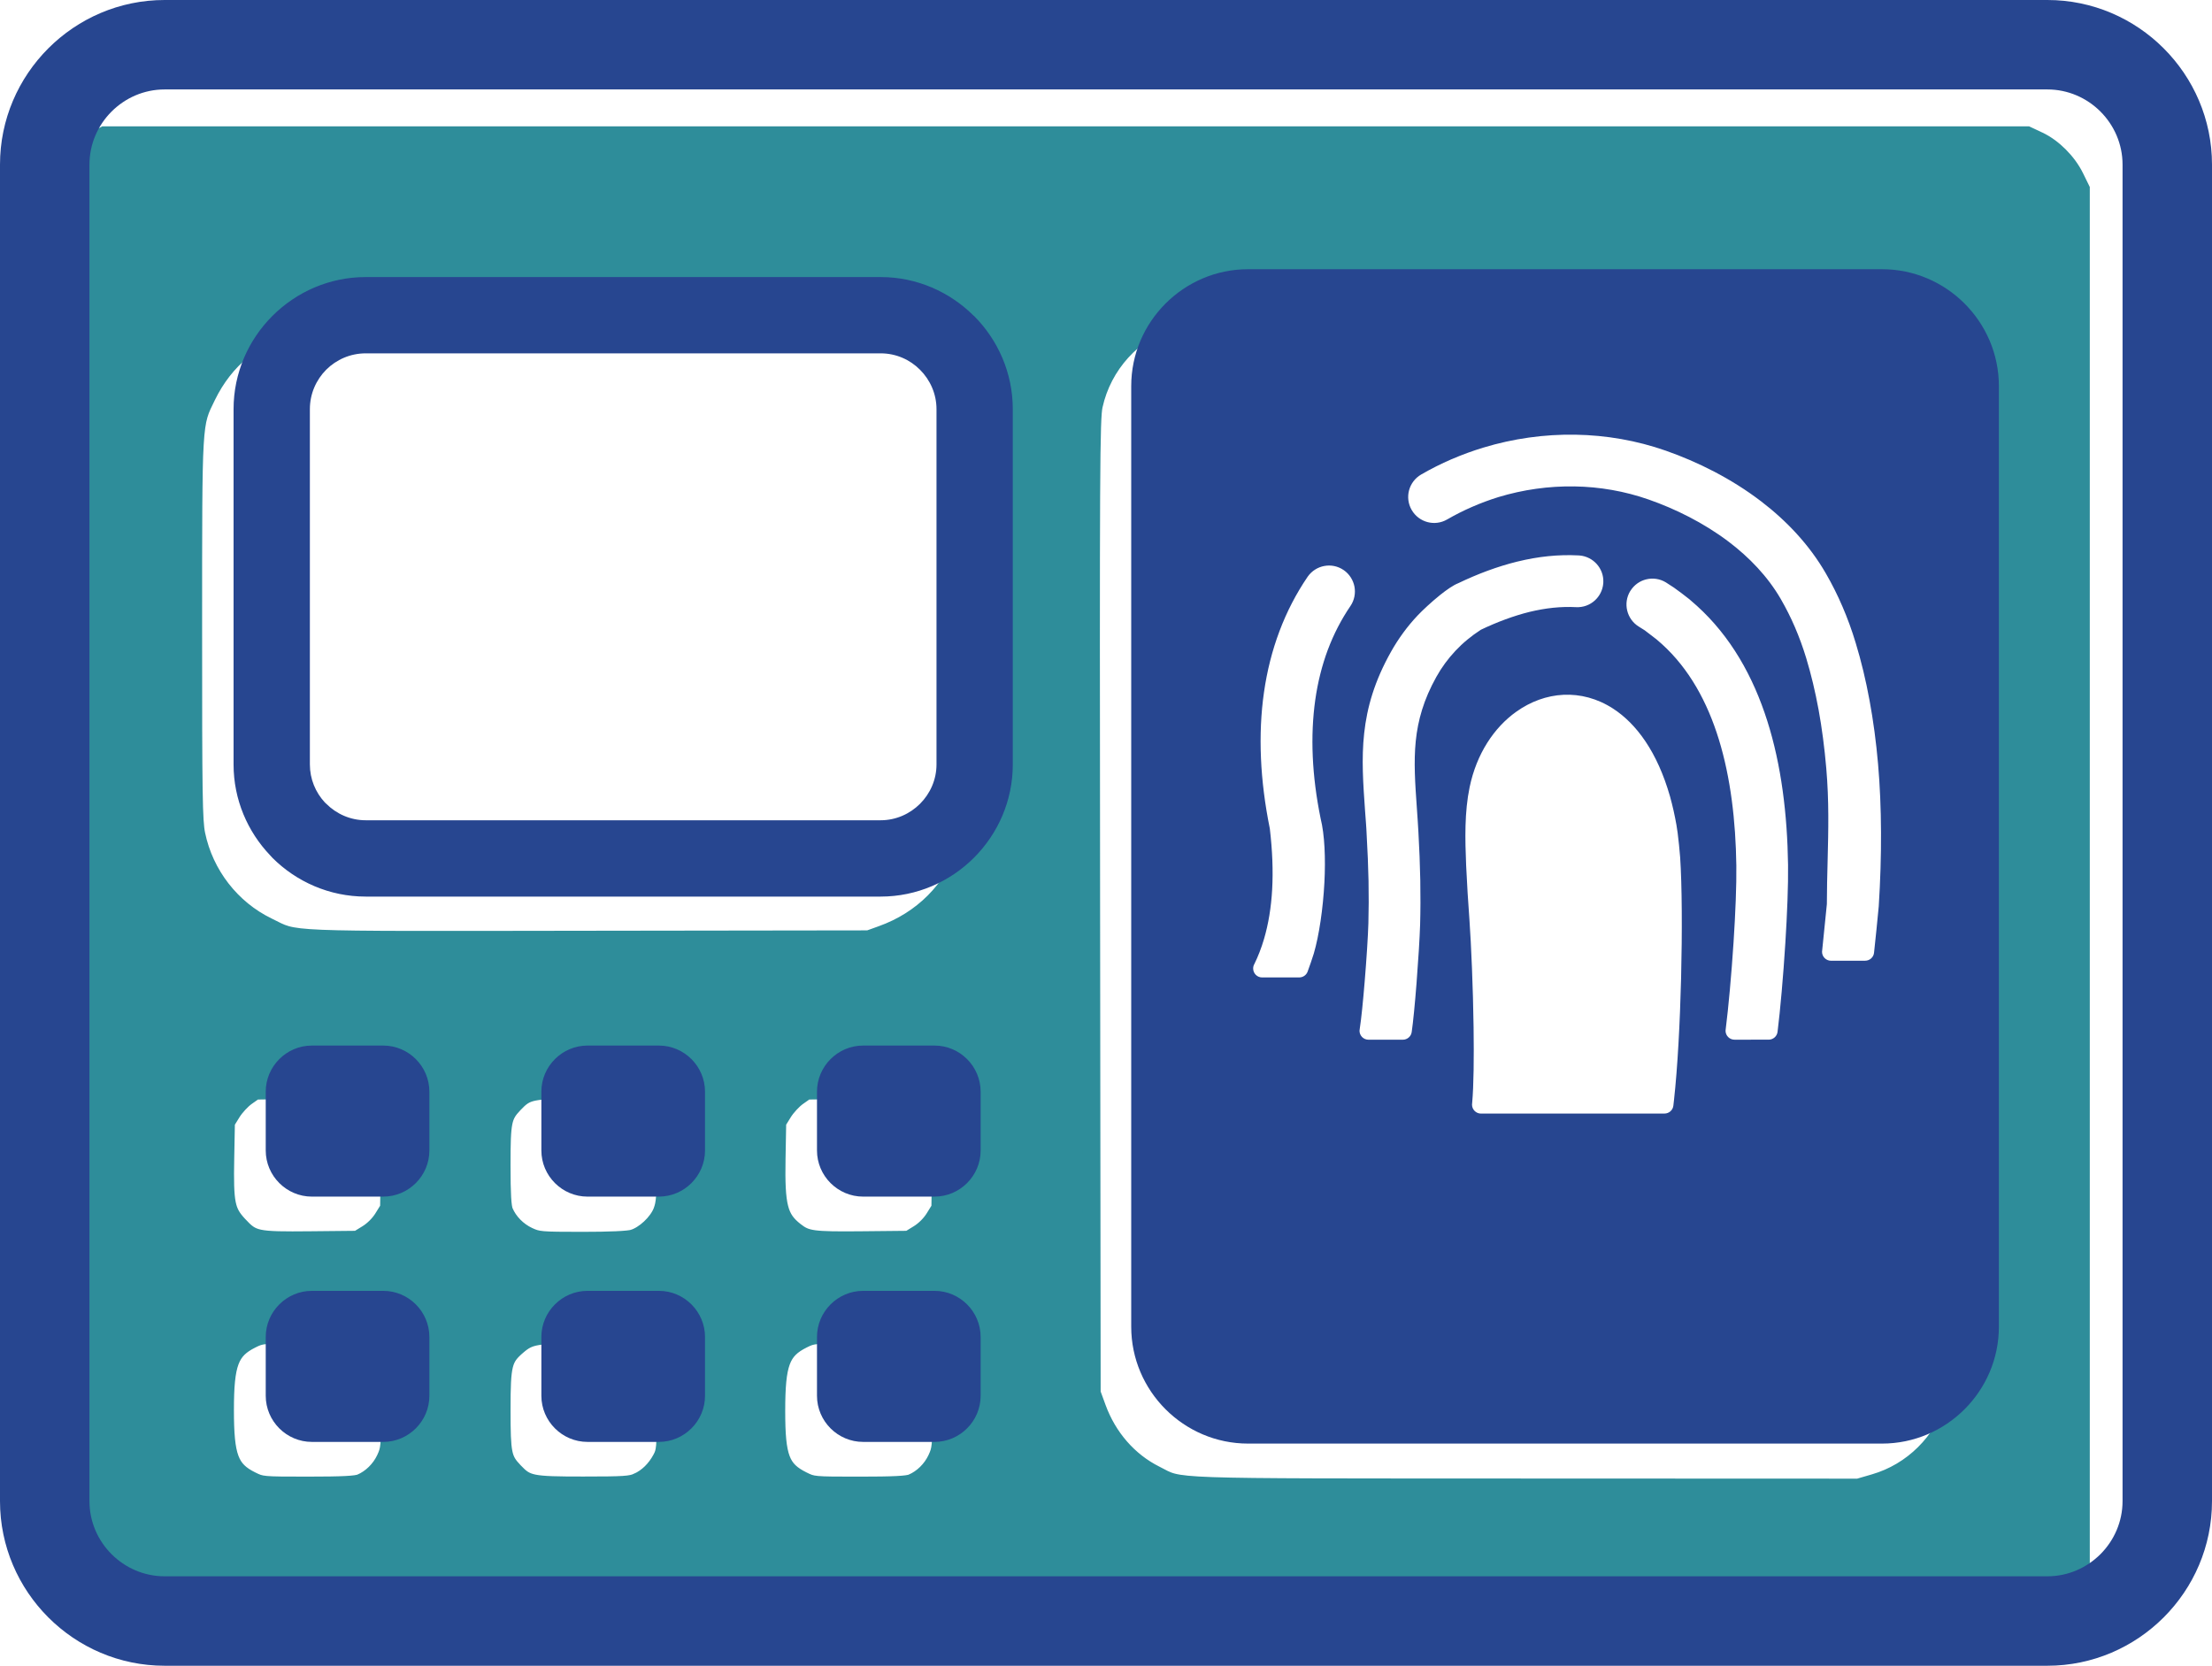
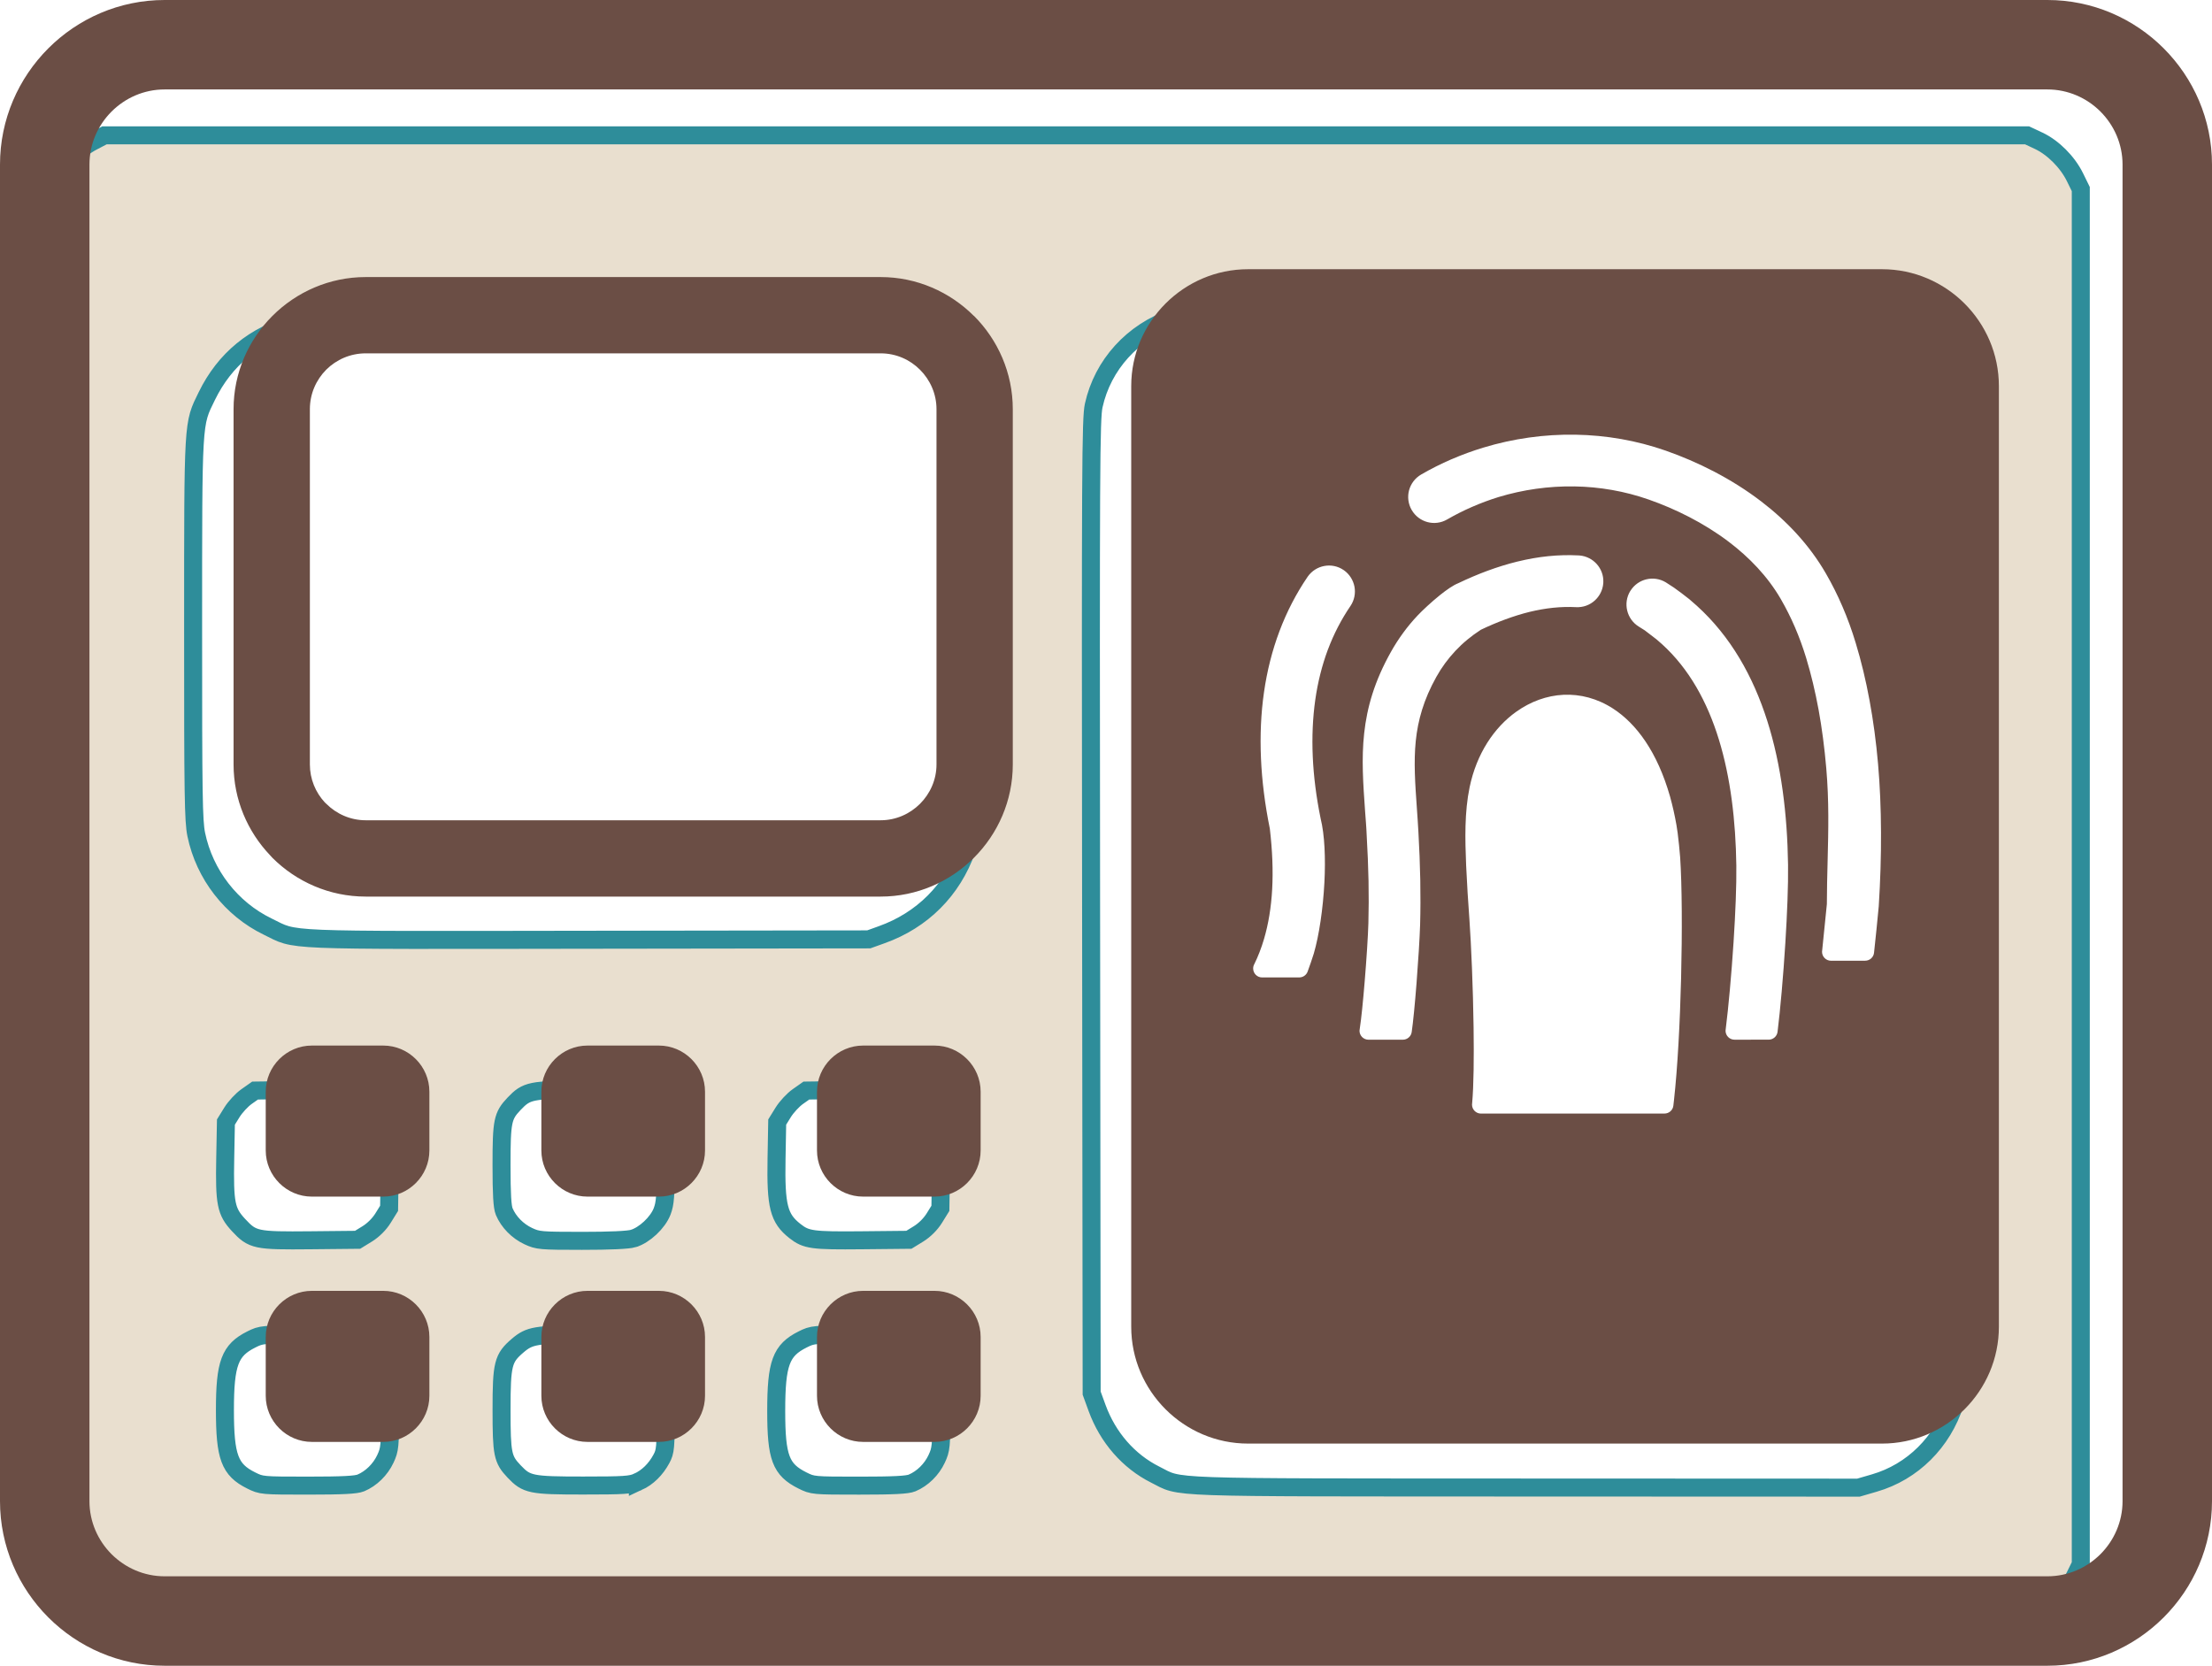
<svg xmlns="http://www.w3.org/2000/svg" version="1.1" id="Layer_1" x="0px" y="0px" viewBox="0 0 122.88 92.539" enable-background="new 0 0 122.88 92.539" xml:space="preserve">
-   <defs id="defs1949" />
-   <path style="fill:#2e8d9a;fill-opacity:1;stroke:#2e8d9a;stroke-width:1;paint-order:markers fill stroke" d="M 5.743,89.781 C 4.499,89.322 3.521,88.418 3.076,87.315 L 2.819,86.679 V 48.702 10.724 L 3.076,10.089 C 3.415,9.249 4.28,8.315 5.131,7.87 L 5.804,7.518 H 59.205 112.606 l 0.634,0.297 c 0.809,0.379 1.611,1.181 2.026,2.026 l 0.325,0.662 v 38.199 38.199 l -0.325,0.662 c -0.414,0.843 -1.155,1.584 -1.998,1.998 l -0.662,0.325 -53.235,0.02 C 15.682,89.922 6.066,89.9 5.743,89.781 Z M 104.126,82.387 c 2.117,-0.613 3.788,-2.272 4.476,-4.442 l 0.245,-0.774 V 49.973 22.775 l -0.309,-0.884 c -0.74,-2.121 -2.353,-3.654 -4.556,-4.33 -0.633,-0.194 -1.519,-0.203 -19.293,-0.203 H 66.06 l -0.884,0.302 c -2.252,0.768 -3.92,2.605 -4.418,4.867 -0.16,0.725 -0.174,3.412 -0.146,27.834 l 0.031,27.032 0.302,0.827 c 0.598,1.639 1.751,2.961 3.229,3.701 1.513,0.758 0.097,0.709 20.532,0.717 l 18.534,0.007 z m -84.083,-0.003 c 0.577,-0.242 1.088,-0.743 1.366,-1.339 0.244,-0.524 0.26,-0.685 0.261,-2.689 0.001,-2.296 -0.049,-2.564 -0.625,-3.319 -0.158,-0.207 -0.542,-0.496 -0.853,-0.641 -0.544,-0.253 -0.662,-0.263 -3.115,-0.265 -2.511,-0.001 -2.557,0.003 -3.114,0.281 -1.196,0.596 -1.468,1.323 -1.468,3.919 0,2.614 0.262,3.319 1.456,3.913 0.573,0.285 0.6,0.288 3.158,0.288 1.915,0 2.672,-0.038 2.936,-0.149 z m 15.392,-0.059 c 0.539,-0.247 0.994,-0.693 1.31,-1.283 0.221,-0.413 0.238,-0.602 0.238,-2.71 0,-2.528 -0.052,-2.742 -0.847,-3.505 -0.676,-0.648 -0.932,-0.697 -3.642,-0.697 -2.719,0 -3.078,0.06 -3.739,0.626 -0.813,0.696 -0.893,1.015 -0.893,3.558 0,2.474 0.057,2.756 0.697,3.43 0.697,0.735 0.935,0.783 3.836,0.783 2.286,0 2.651,-0.024 3.04,-0.203 z m 15.233,0.059 c 0.577,-0.242 1.088,-0.743 1.366,-1.339 0.244,-0.524 0.26,-0.685 0.261,-2.689 0.001,-2.296 -0.049,-2.564 -0.625,-3.319 -0.158,-0.207 -0.542,-0.496 -0.853,-0.641 -0.544,-0.253 -0.662,-0.263 -3.115,-0.265 -2.511,-0.001 -2.557,0.003 -3.114,0.281 -1.203,0.6 -1.468,1.317 -1.468,3.978 0,2.587 0.252,3.255 1.456,3.855 0.573,0.285 0.6,0.288 3.158,0.288 1.915,0 2.672,-0.038 2.936,-0.149 z M 20.405,68.544 c 0.334,-0.207 0.669,-0.541 0.875,-0.875 l 0.335,-0.541 0.034,-2.241 c 0.032,-2.104 0.019,-2.275 -0.209,-2.806 -0.277,-0.644 -0.946,-1.276 -1.533,-1.45 -0.241,-0.071 -1.42,-0.102 -3.064,-0.081 l -2.672,0.035 -0.476,0.335 c -0.262,0.184 -0.627,0.578 -0.811,0.875 l -0.334,0.54 -0.038,1.999 c -0.048,2.529 0.039,2.967 0.737,3.72 0.779,0.84 0.958,0.878 4.009,0.848 l 2.607,-0.026 z m 14.775,0.26 c 0.623,-0.187 1.36,-0.878 1.601,-1.503 0.171,-0.442 0.202,-0.856 0.202,-2.679 V 62.467 L 36.64,61.859 C 36.386,61.406 36.146,61.158 35.706,60.891 l -0.593,-0.359 -2.658,0.002 c -2.967,0.003 -3.198,0.049 -3.897,0.786 -0.639,0.673 -0.697,0.958 -0.697,3.413 0,1.611 0.041,2.316 0.149,2.574 0.242,0.577 0.743,1.088 1.339,1.366 0.531,0.247 0.671,0.26 2.977,0.261 1.538,6.63e-4 2.578,-0.046 2.853,-0.129 z M 51.03,68.544 c 0.334,-0.207 0.669,-0.541 0.875,-0.875 l 0.335,-0.541 0.034,-2.241 c 0.032,-2.104 0.019,-2.275 -0.209,-2.806 -0.277,-0.644 -0.946,-1.276 -1.533,-1.45 -0.241,-0.071 -1.42,-0.102 -3.064,-0.081 l -2.672,0.035 -0.476,0.335 c -0.262,0.184 -0.627,0.578 -0.811,0.875 l -0.334,0.54 -0.037,2.043 c -0.047,2.637 0.123,3.306 1.023,4.013 0.626,0.492 0.956,0.538 3.722,0.511 l 2.607,-0.026 z M 48.978,51.928 c 2.254,-0.804 3.925,-2.475 4.718,-4.72 l 0.312,-0.883 V 34.992 23.66 L 53.713,22.849 c -0.433,-1.185 -0.926,-1.952 -1.863,-2.9 -0.647,-0.654 -1.042,-0.945 -1.769,-1.301 -1.863,-0.914 -0.473,-0.847 -17.686,-0.847 -14.351,0 -15.358,0.012 -16.031,0.197 -2.234,0.613 -3.878,1.964 -4.875,4.004 -0.781,1.6 -0.759,1.221 -0.761,12.968 -0.002,9.201 0.02,10.643 0.174,11.388 0.459,2.225 1.944,4.14 3.97,5.119 1.668,0.806 0.393,0.753 17.745,0.73 l 15.644,-0.021 z" id="path6317" />
-   <g id="g1944" style="fill:#274690;fill-opacity:1">
-     <path fill-rule="evenodd" clip-rule="evenodd" d="M69.332,14.956h35.218c3.57,0,6.491,2.921,6.491,6.492v52.258 c0,3.57-2.921,6.491-6.491,6.491H69.332c-3.57,0-6.491-2.921-6.491-6.491V21.447C62.841,17.877,65.762,14.956,69.332,14.956 L69.332,14.956z M9.144,0h104.592c2.517,0,4.804,1.029,6.459,2.685c1.656,1.656,2.685,3.942,2.685,6.459v74.25 c0,2.518-1.028,4.804-2.685,6.46c-1.655,1.655-3.942,2.685-6.459,2.685H9.144c-2.517,0-4.803-1.029-6.459-2.685 C1.029,88.198,0,85.912,0,83.395V9.144C0,6.627,1.029,4.34,2.685,2.685C4.341,1.029,6.627,0,9.144,0L9.144,0z M47.949,71.712h3.963 c1.411,0,2.564,1.154,2.564,2.564v3.264c0,1.411-1.153,2.564-2.564,2.564h-3.963c-1.41,0-2.564-1.153-2.564-2.564v-3.264 C45.385,72.866,46.539,71.712,47.949,71.712L47.949,71.712z M47.949,58.085h3.963c1.411,0,2.564,1.154,2.564,2.564v3.264 c0,1.411-1.153,2.564-2.564,2.564h-3.963c-1.41,0-2.564-1.153-2.564-2.564v-3.264C45.385,59.239,46.539,58.085,47.949,58.085 L47.949,58.085z M32.638,71.712h3.963c1.41,0,2.564,1.154,2.564,2.564v3.264c0,1.411-1.154,2.564-2.564,2.564h-3.963 c-1.411,0-2.564-1.153-2.564-2.564v-3.264C30.073,72.866,31.227,71.712,32.638,71.712L32.638,71.712z M32.638,58.085h3.963 c1.41,0,2.564,1.154,2.564,2.564v3.264c0,1.411-1.154,2.564-2.564,2.564h-3.963c-1.411,0-2.564-1.153-2.564-2.564v-3.264 C30.073,59.239,31.227,58.085,32.638,58.085L32.638,58.085z M17.326,71.712h3.963c1.411,0,2.564,1.154,2.564,2.564v3.264 c0,1.411-1.154,2.564-2.564,2.564h-3.963c-1.41,0-2.564-1.153-2.564-2.564v-3.264C14.762,72.866,15.916,71.712,17.326,71.712 L17.326,71.712z M17.326,58.085h3.963c1.411,0,2.564,1.154,2.564,2.564v3.264c0,1.411-1.154,2.564-2.564,2.564h-3.963 c-1.41,0-2.564-1.153-2.564-2.564v-3.264C14.762,59.239,15.916,58.085,17.326,58.085L17.326,58.085z M20.315,15.392h28.607 c2.013,0,3.846,0.828,5.175,2.156h0.008c1.33,1.33,2.157,3.167,2.157,5.184v19.737c0,2.017-0.828,3.853-2.158,5.183 c-1.33,1.329-3.166,2.157-5.183,2.157H20.315c-2.017,0-3.854-0.827-5.184-2.156l-0.124-0.136c-1.255-1.318-2.032-3.098-2.032-5.048 V22.731c0-2.014,0.826-3.847,2.154-5.177l0.008-0.008C16.468,16.218,18.301,15.392,20.315,15.392L20.315,15.392z M48.923,19.63 H20.315c-0.854,0-1.631,0.348-2.193,0.908c-0.56,0.563-0.908,1.339-0.908,2.193v19.737c0,0.812,0.316,1.553,0.828,2.107l0.085,0.08 c0.563,0.563,1.34,0.914,2.188,0.914h28.607c0.847,0,1.623-0.351,2.187-0.915c0.563-0.563,0.915-1.339,0.915-2.187V22.731 c0-0.848-0.351-1.625-0.914-2.188C50.552,19.98,49.776,19.63,48.923,19.63L48.923,19.63z M113.736,4.969H9.144 c-1.145,0-2.189,0.471-2.947,1.229C5.44,6.955,4.969,7.999,4.969,9.144v74.25c0,1.146,0.471,2.189,1.228,2.947 c0.758,0.757,1.802,1.229,2.947,1.229h104.592c1.146,0,2.189-0.472,2.947-1.229c0.757-0.758,1.228-1.802,1.228-2.947V9.144 c0-1.146-0.471-2.189-1.228-2.947C115.926,5.44,114.882,4.969,113.736,4.969L113.736,4.969z M92.535,25.036 c1.768,0.62,3.641,1.548,5.302,2.819c1.409,1.078,2.67,2.405,3.592,4.001c0.336,0.58,0.646,1.196,0.926,1.849 c0.271,0.628,0.517,1.3,0.732,2.013c0.305,1.001,0.563,2.07,0.771,3.204c0.208,1.125,0.365,2.299,0.471,3.517 c0.104,1.191,0.158,2.46,0.164,3.799c0.006,1.322-0.036,2.695-0.126,4.112c-0.074,0.857-0.174,1.718-0.261,2.575 c-0.024,0.255-0.241,0.446-0.493,0.446l-1.899,0.002c-0.273,0-0.497-0.223-0.497-0.497l0.268-2.649 c0-0.764,0.022-1.614,0.043-2.448c0.042-1.662,0.082-3.265-0.076-5.102c-0.099-1.147-0.241-2.229-0.425-3.24 c-0.188-1.023-0.419-1.986-0.691-2.883c-0.181-0.593-0.387-1.157-0.616-1.69L99.71,34.84c-0.233-0.541-0.493-1.055-0.773-1.541 l-0.014-0.025c-0.731-1.258-1.75-2.313-2.89-3.177c-1.398-1.059-2.979-1.832-4.444-2.345c-1.33-0.466-2.727-0.708-4.126-0.73 c-1.421-0.023-2.851,0.178-4.22,0.592c-0.498,0.155-0.99,0.337-1.47,0.547c-0.47,0.204-0.932,0.437-1.382,0.697 c-0.345,0.2-0.738,0.241-1.092,0.146c-0.357-0.095-0.678-0.327-0.878-0.673c-0.2-0.345-0.24-0.739-0.146-1.092 c0.096-0.357,0.328-0.678,0.673-0.878c0.546-0.316,1.107-0.598,1.679-0.845l0.036-0.014c0.569-0.245,1.152-0.458,1.741-0.636 c1.658-0.503,3.39-0.746,5.114-0.717C89.222,24.178,90.92,24.47,92.535,25.036L92.535,25.036z M78.648,41.162 c-0.119,1.171-0.035,2.374,0.059,3.705c0.03,0.451,0.065,0.908,0.088,1.359c0.051,0.903,0.087,1.795,0.104,2.671 c0.015,0.849,0.013,1.672-0.009,2.462c-0.023,0.748-0.105,2.053-0.2,3.27l-0.001,0.011c-0.086,1.104-0.187,2.154-0.267,2.695 c-0.035,0.247-0.249,0.425-0.491,0.425L76.02,57.76c-0.274,0-0.497-0.224-0.497-0.497l0.015-0.12 c0.083-0.533,0.185-1.546,0.272-2.616c0.103-1.246,0.186-2.539,0.206-3.242c0.021-0.751,0.023-1.538,0.008-2.354 c-0.017-0.805-0.052-1.657-0.104-2.551c-0.015-0.429-0.057-0.877-0.087-1.31c-0.108-1.531-0.207-2.915-0.051-4.336 c0.157-1.44,0.573-2.896,1.492-4.529c0.203-0.362,0.429-0.713,0.677-1.052c0.243-0.332,0.512-0.657,0.809-0.97 c0.251-0.266,0.757-0.741,1.237-1.126c0.367-0.294,0.736-0.55,1.009-0.656c0.549-0.263,1.092-0.495,1.625-0.691 c0.548-0.202,1.101-0.374,1.656-0.511l0.024-0.005c0.566-0.138,1.131-0.238,1.689-0.295c0.562-0.057,1.122-0.073,1.678-0.044 l0.079,0.005c0.374,0.034,0.705,0.21,0.94,0.47c0.242,0.268,0.385,0.625,0.37,1.01l-0.004,0.079 c-0.034,0.375-0.21,0.707-0.471,0.942c-0.273,0.248-0.641,0.389-1.036,0.369c-0.42-0.022-0.848-0.01-1.277,0.034 c-0.434,0.045-0.871,0.123-1.311,0.229c-0.438,0.108-0.89,0.25-1.348,0.418c-0.454,0.167-0.907,0.36-1.355,0.574 c-0.27,0.175-0.52,0.358-0.749,0.547c-0.234,0.193-0.456,0.402-0.662,0.621c-0.209,0.222-0.403,0.456-0.579,0.696 c-0.179,0.244-0.341,0.498-0.486,0.759C79.084,38.869,78.766,40.015,78.648,41.162L78.648,41.162z M73.573,49.019 c-0.076,1.462-0.298,2.96-0.589,3.953c-0.112,0.354-0.219,0.665-0.347,1.013c-0.076,0.196-0.264,0.315-0.462,0.315l-2.064,0.001 c-0.273,0-0.496-0.223-0.496-0.497c0-0.092,0.024-0.178,0.068-0.252c0.104-0.213,0.2-0.432,0.285-0.652 c0.092-0.236,0.176-0.482,0.251-0.739c0.243-0.826,0.396-1.745,0.452-2.759c0.056-1.019,0.014-2.14-0.13-3.366 c-0.274-1.353-0.438-2.658-0.492-3.907c-0.056-1.28,0-2.505,0.166-3.66c0.171-1.204,0.462-2.344,0.864-3.412 c0.407-1.08,0.929-2.086,1.559-3.011l0.01-0.014c0.225-0.319,0.559-0.523,0.915-0.589c0.361-0.069,0.749,0.001,1.076,0.225 l0.014,0.009c0.319,0.224,0.521,0.558,0.59,0.916c0.067,0.362-0.003,0.751-0.226,1.077c-0.504,0.74-0.923,1.547-1.249,2.416 l-0.01,0.024c-0.318,0.857-0.552,1.782-0.692,2.765c-0.142,1-0.189,2.056-0.14,3.164c0.049,1.091,0.193,2.237,0.437,3.433 C73.589,46.375,73.641,47.689,73.573,49.019L73.573,49.019z M92.539,32.352l0.45,0.292c0.309,0.22,0.564,0.413,0.86,0.648 l0.416,0.364c1.87,1.696,3.12,3.904,3.911,6.396c0.781,2.456,1.113,5.198,1.153,7.998c0.015,1.122-0.049,2.72-0.15,4.331 c-0.116,1.848-0.281,3.72-0.433,4.941c-0.031,0.251-0.246,0.436-0.493,0.436l-1.899,0.001c-0.274,0-0.497-0.224-0.497-0.497 l0.011-0.105c0.152-1.204,0.317-3.025,0.434-4.82c0.104-1.604,0.169-3.179,0.154-4.255c-0.035-2.47-0.316-4.875-0.972-7.005 c-0.645-2.095-1.655-3.927-3.158-5.292l-0.312-0.272l-0.646-0.495l-0.331-0.208c-0.334-0.206-0.556-0.531-0.643-0.889 c-0.087-0.356-0.037-0.748,0.167-1.083l0.02-0.028c0.207-0.325,0.523-0.54,0.871-0.624C91.811,32.098,92.201,32.148,92.539,32.352 L92.539,32.352z M93.196,46.271c0.058,0.458,0.102,0.896,0.139,1.357c0.104,1.556,0.117,4.115,0.052,6.733 c-0.062,2.454-0.195,4.958-0.392,6.733l-0.037,0.329c-0.028,0.253-0.244,0.44-0.493,0.439l-10.196,0.002 c-0.273,0-0.496-0.224-0.496-0.497l0.008-0.09c0.087-0.962,0.102-2.536,0.079-4.209c-0.03-2.189-0.132-4.563-0.23-5.965 l-0.102-1.503l-0.081-1.508c-0.031-0.748-0.055-1.487-0.035-2.212c0.02-0.741,0.085-1.462,0.228-2.148 c0.386-1.859,1.359-3.317,2.594-4.195c0.791-0.564,1.693-0.894,2.617-0.938c0.93-0.044,1.878,0.197,2.758,0.767 c1.306,0.846,2.46,2.422,3.162,4.876l0.006,0.022c0.066,0.241,0.13,0.494,0.189,0.753c0.062,0.275,0.116,0.545,0.162,0.807 L93.196,46.271L93.196,46.271z" id="path1942" style="fill:#274690;fill-opacity:1" />
+   <defs id="defs1949">
+     <linearGradient id="linearGradient13237">
+       <stop style="stop-color:#e9dfcf;stop-opacity:1;" offset="0" id="stop13235" />
+     </linearGradient>
+   </defs>
+   <path style="fill:#e9dfcf;fill-opacity:1;stroke:#2e8d9a;stroke-width:1;paint-order:markers fill stroke" d="M 5.743,89.781 C 4.499,89.322 3.521,88.418 3.076,87.315 L 2.819,86.679 V 48.702 10.724 L 3.076,10.089 C 3.415,9.249 4.28,8.315 5.131,7.87 L 5.804,7.518 H 59.205 112.606 l 0.634,0.297 c 0.809,0.379 1.611,1.181 2.026,2.026 l 0.325,0.662 v 38.199 38.199 l -0.325,0.662 c -0.414,0.843 -1.155,1.584 -1.998,1.998 l -0.662,0.325 -53.235,0.02 C 15.682,89.922 6.066,89.9 5.743,89.781 Z M 104.126,82.387 c 2.117,-0.613 3.788,-2.272 4.476,-4.442 l 0.245,-0.774 V 49.973 22.775 l -0.309,-0.884 c -0.74,-2.121 -2.353,-3.654 -4.556,-4.33 -0.633,-0.194 -1.519,-0.203 -19.293,-0.203 H 66.06 l -0.884,0.302 c -2.252,0.768 -3.92,2.605 -4.418,4.867 -0.16,0.725 -0.174,3.412 -0.146,27.834 l 0.031,27.032 0.302,0.827 c 0.598,1.639 1.751,2.961 3.229,3.701 1.513,0.758 0.097,0.709 20.532,0.717 l 18.534,0.007 z m -84.083,-0.003 c 0.577,-0.242 1.088,-0.743 1.366,-1.339 0.244,-0.524 0.26,-0.685 0.261,-2.689 0.001,-2.296 -0.049,-2.564 -0.625,-3.319 -0.158,-0.207 -0.542,-0.496 -0.853,-0.641 -0.544,-0.253 -0.662,-0.263 -3.115,-0.265 -2.511,-0.001 -2.557,0.003 -3.114,0.281 -1.196,0.596 -1.468,1.323 -1.468,3.919 0,2.614 0.262,3.319 1.456,3.913 0.573,0.285 0.6,0.288 3.158,0.288 1.915,0 2.672,-0.038 2.936,-0.149 z m 15.392,-0.059 c 0.539,-0.247 0.994,-0.693 1.31,-1.283 0.221,-0.413 0.238,-0.602 0.238,-2.71 0,-2.528 -0.052,-2.742 -0.847,-3.505 -0.676,-0.648 -0.932,-0.697 -3.642,-0.697 -2.719,0 -3.078,0.06 -3.739,0.626 -0.813,0.696 -0.893,1.015 -0.893,3.558 0,2.474 0.057,2.756 0.697,3.43 0.697,0.735 0.935,0.783 3.836,0.783 2.286,0 2.651,-0.024 3.04,-0.203 z m 15.233,0.059 c 0.577,-0.242 1.088,-0.743 1.366,-1.339 0.244,-0.524 0.26,-0.685 0.261,-2.689 0.001,-2.296 -0.049,-2.564 -0.625,-3.319 -0.158,-0.207 -0.542,-0.496 -0.853,-0.641 -0.544,-0.253 -0.662,-0.263 -3.115,-0.265 -2.511,-0.001 -2.557,0.003 -3.114,0.281 -1.203,0.6 -1.468,1.317 -1.468,3.978 0,2.587 0.252,3.255 1.456,3.855 0.573,0.285 0.6,0.288 3.158,0.288 1.915,0 2.672,-0.038 2.936,-0.149 z M 20.405,68.544 c 0.334,-0.207 0.669,-0.541 0.875,-0.875 l 0.335,-0.541 0.034,-2.241 c 0.032,-2.104 0.019,-2.275 -0.209,-2.806 -0.277,-0.644 -0.946,-1.276 -1.533,-1.45 -0.241,-0.071 -1.42,-0.102 -3.064,-0.081 l -2.672,0.035 -0.476,0.335 c -0.262,0.184 -0.627,0.578 -0.811,0.875 l -0.334,0.54 -0.038,1.999 c -0.048,2.529 0.039,2.967 0.737,3.72 0.779,0.84 0.958,0.878 4.009,0.848 l 2.607,-0.026 z m 14.775,0.26 c 0.623,-0.187 1.36,-0.878 1.601,-1.503 0.171,-0.442 0.202,-0.856 0.202,-2.679 V 62.467 L 36.64,61.859 C 36.386,61.406 36.146,61.158 35.706,60.891 l -0.593,-0.359 -2.658,0.002 c -2.967,0.003 -3.198,0.049 -3.897,0.786 -0.639,0.673 -0.697,0.958 -0.697,3.413 0,1.611 0.041,2.316 0.149,2.574 0.242,0.577 0.743,1.088 1.339,1.366 0.531,0.247 0.671,0.26 2.977,0.261 1.538,6.63e-4 2.578,-0.046 2.853,-0.129 z M 51.03,68.544 c 0.334,-0.207 0.669,-0.541 0.875,-0.875 l 0.335,-0.541 0.034,-2.241 c 0.032,-2.104 0.019,-2.275 -0.209,-2.806 -0.277,-0.644 -0.946,-1.276 -1.533,-1.45 -0.241,-0.071 -1.42,-0.102 -3.064,-0.081 l -2.672,0.035 -0.476,0.335 c -0.262,0.184 -0.627,0.578 -0.811,0.875 l -0.334,0.54 -0.037,2.043 c -0.047,2.637 0.123,3.306 1.023,4.013 0.626,0.492 0.956,0.538 3.722,0.511 l 2.607,-0.026 z M 48.978,51.928 c 2.254,-0.804 3.925,-2.475 4.718,-4.72 l 0.312,-0.883 V 34.992 23.66 L 53.713,22.849 c -0.433,-1.185 -0.926,-1.952 -1.863,-2.9 -0.647,-0.654 -1.042,-0.945 -1.769,-1.301 -1.863,-0.914 -0.473,-0.847 -17.686,-0.847 -14.351,0 -15.358,0.012 -16.031,0.197 -2.234,0.613 -3.878,1.964 -4.875,4.004 -0.781,1.6 -0.759,1.221 -0.761,12.968 -0.002,9.201 0.02,10.643 0.174,11.388 0.459,2.225 1.944,4.14 3.97,5.119 1.668,0.806 0.393,0.753 17.745,0.73 l 15.644,-0.021 z" id="path6317" />
+   <g id="g1944" style="fill:#6b4e45;fill-opacity:1">
+     <path fill-rule="evenodd" clip-rule="evenodd" d="M69.332,14.956h35.218c3.57,0,6.491,2.921,6.491,6.492v52.258 c0,3.57-2.921,6.491-6.491,6.491H69.332c-3.57,0-6.491-2.921-6.491-6.491V21.447C62.841,17.877,65.762,14.956,69.332,14.956 L69.332,14.956z M9.144,0h104.592c2.517,0,4.804,1.029,6.459,2.685c1.656,1.656,2.685,3.942,2.685,6.459v74.25 c0,2.518-1.028,4.804-2.685,6.46c-1.655,1.655-3.942,2.685-6.459,2.685H9.144c-2.517,0-4.803-1.029-6.459-2.685 C1.029,88.198,0,85.912,0,83.395V9.144C0,6.627,1.029,4.34,2.685,2.685C4.341,1.029,6.627,0,9.144,0L9.144,0z M47.949,71.712h3.963 c1.411,0,2.564,1.154,2.564,2.564v3.264c0,1.411-1.153,2.564-2.564,2.564h-3.963c-1.41,0-2.564-1.153-2.564-2.564v-3.264 C45.385,72.866,46.539,71.712,47.949,71.712L47.949,71.712z M47.949,58.085h3.963c1.411,0,2.564,1.154,2.564,2.564v3.264 c0,1.411-1.153,2.564-2.564,2.564h-3.963c-1.41,0-2.564-1.153-2.564-2.564v-3.264C45.385,59.239,46.539,58.085,47.949,58.085 L47.949,58.085z M32.638,71.712h3.963c1.41,0,2.564,1.154,2.564,2.564v3.264c0,1.411-1.154,2.564-2.564,2.564h-3.963 c-1.411,0-2.564-1.153-2.564-2.564v-3.264C30.073,72.866,31.227,71.712,32.638,71.712L32.638,71.712z M32.638,58.085h3.963 c1.41,0,2.564,1.154,2.564,2.564v3.264c0,1.411-1.154,2.564-2.564,2.564h-3.963c-1.411,0-2.564-1.153-2.564-2.564v-3.264 C30.073,59.239,31.227,58.085,32.638,58.085L32.638,58.085z M17.326,71.712h3.963c1.411,0,2.564,1.154,2.564,2.564v3.264 c0,1.411-1.154,2.564-2.564,2.564h-3.963c-1.41,0-2.564-1.153-2.564-2.564v-3.264C14.762,72.866,15.916,71.712,17.326,71.712 L17.326,71.712z M17.326,58.085h3.963c1.411,0,2.564,1.154,2.564,2.564v3.264c0,1.411-1.154,2.564-2.564,2.564h-3.963 c-1.41,0-2.564-1.153-2.564-2.564v-3.264C14.762,59.239,15.916,58.085,17.326,58.085L17.326,58.085z M20.315,15.392h28.607 c2.013,0,3.846,0.828,5.175,2.156h0.008c1.33,1.33,2.157,3.167,2.157,5.184v19.737c0,2.017-0.828,3.853-2.158,5.183 c-1.33,1.329-3.166,2.157-5.183,2.157H20.315c-2.017,0-3.854-0.827-5.184-2.156l-0.124-0.136c-1.255-1.318-2.032-3.098-2.032-5.048 V22.731c0-2.014,0.826-3.847,2.154-5.177l0.008-0.008C16.468,16.218,18.301,15.392,20.315,15.392L20.315,15.392z M48.923,19.63 H20.315c-0.854,0-1.631,0.348-2.193,0.908c-0.56,0.563-0.908,1.339-0.908,2.193v19.737c0,0.812,0.316,1.553,0.828,2.107l0.085,0.08 c0.563,0.563,1.34,0.914,2.188,0.914h28.607c0.847,0,1.623-0.351,2.187-0.915c0.563-0.563,0.915-1.339,0.915-2.187V22.731 c0-0.848-0.351-1.625-0.914-2.188C50.552,19.98,49.776,19.63,48.923,19.63L48.923,19.63z M113.736,4.969H9.144 c-1.145,0-2.189,0.471-2.947,1.229C5.44,6.955,4.969,7.999,4.969,9.144v74.25c0,1.146,0.471,2.189,1.228,2.947 c0.758,0.757,1.802,1.229,2.947,1.229h104.592c1.146,0,2.189-0.472,2.947-1.229c0.757-0.758,1.228-1.802,1.228-2.947V9.144 c0-1.146-0.471-2.189-1.228-2.947C115.926,5.44,114.882,4.969,113.736,4.969L113.736,4.969z M92.535,25.036 c1.768,0.62,3.641,1.548,5.302,2.819c1.409,1.078,2.67,2.405,3.592,4.001c0.336,0.58,0.646,1.196,0.926,1.849 c0.271,0.628,0.517,1.3,0.732,2.013c0.305,1.001,0.563,2.07,0.771,3.204c0.208,1.125,0.365,2.299,0.471,3.517 c0.104,1.191,0.158,2.46,0.164,3.799c0.006,1.322-0.036,2.695-0.126,4.112c-0.074,0.857-0.174,1.718-0.261,2.575 c-0.024,0.255-0.241,0.446-0.493,0.446l-1.899,0.002c-0.273,0-0.497-0.223-0.497-0.497l0.268-2.649 c0-0.764,0.022-1.614,0.043-2.448c0.042-1.662,0.082-3.265-0.076-5.102c-0.099-1.147-0.241-2.229-0.425-3.24 c-0.188-1.023-0.419-1.986-0.691-2.883c-0.181-0.593-0.387-1.157-0.616-1.69L99.71,34.84c-0.233-0.541-0.493-1.055-0.773-1.541 l-0.014-0.025c-0.731-1.258-1.75-2.313-2.89-3.177c-1.398-1.059-2.979-1.832-4.444-2.345c-1.33-0.466-2.727-0.708-4.126-0.73 c-1.421-0.023-2.851,0.178-4.22,0.592c-0.498,0.155-0.99,0.337-1.47,0.547c-0.47,0.204-0.932,0.437-1.382,0.697 c-0.345,0.2-0.738,0.241-1.092,0.146c-0.357-0.095-0.678-0.327-0.878-0.673c-0.2-0.345-0.24-0.739-0.146-1.092 c0.096-0.357,0.328-0.678,0.673-0.878c0.546-0.316,1.107-0.598,1.679-0.845l0.036-0.014c0.569-0.245,1.152-0.458,1.741-0.636 c1.658-0.503,3.39-0.746,5.114-0.717C89.222,24.178,90.92,24.47,92.535,25.036L92.535,25.036z M78.648,41.162 c-0.119,1.171-0.035,2.374,0.059,3.705c0.03,0.451,0.065,0.908,0.088,1.359c0.051,0.903,0.087,1.795,0.104,2.671 c0.015,0.849,0.013,1.672-0.009,2.462c-0.023,0.748-0.105,2.053-0.2,3.27l-0.001,0.011c-0.086,1.104-0.187,2.154-0.267,2.695 c-0.035,0.247-0.249,0.425-0.491,0.425L76.02,57.76c-0.274,0-0.497-0.224-0.497-0.497l0.015-0.12 c0.083-0.533,0.185-1.546,0.272-2.616c0.103-1.246,0.186-2.539,0.206-3.242c0.021-0.751,0.023-1.538,0.008-2.354 c-0.017-0.805-0.052-1.657-0.104-2.551c-0.015-0.429-0.057-0.877-0.087-1.31c-0.108-1.531-0.207-2.915-0.051-4.336 c0.157-1.44,0.573-2.896,1.492-4.529c0.203-0.362,0.429-0.713,0.677-1.052c0.243-0.332,0.512-0.657,0.809-0.97 c0.251-0.266,0.757-0.741,1.237-1.126c0.367-0.294,0.736-0.55,1.009-0.656c0.549-0.263,1.092-0.495,1.625-0.691 c0.548-0.202,1.101-0.374,1.656-0.511l0.024-0.005c0.566-0.138,1.131-0.238,1.689-0.295c0.562-0.057,1.122-0.073,1.678-0.044 l0.079,0.005c0.374,0.034,0.705,0.21,0.94,0.47c0.242,0.268,0.385,0.625,0.37,1.01l-0.004,0.079 c-0.034,0.375-0.21,0.707-0.471,0.942c-0.273,0.248-0.641,0.389-1.036,0.369c-0.42-0.022-0.848-0.01-1.277,0.034 c-0.434,0.045-0.871,0.123-1.311,0.229c-0.438,0.108-0.89,0.25-1.348,0.418c-0.454,0.167-0.907,0.36-1.355,0.574 c-0.27,0.175-0.52,0.358-0.749,0.547c-0.234,0.193-0.456,0.402-0.662,0.621c-0.209,0.222-0.403,0.456-0.579,0.696 c-0.179,0.244-0.341,0.498-0.486,0.759C79.084,38.869,78.766,40.015,78.648,41.162L78.648,41.162z M73.573,49.019 c-0.076,1.462-0.298,2.96-0.589,3.953c-0.112,0.354-0.219,0.665-0.347,1.013c-0.076,0.196-0.264,0.315-0.462,0.315l-2.064,0.001 c-0.273,0-0.496-0.223-0.496-0.497c0-0.092,0.024-0.178,0.068-0.252c0.104-0.213,0.2-0.432,0.285-0.652 c0.092-0.236,0.176-0.482,0.251-0.739c0.243-0.826,0.396-1.745,0.452-2.759c0.056-1.019,0.014-2.14-0.13-3.366 c-0.274-1.353-0.438-2.658-0.492-3.907c-0.056-1.28,0-2.505,0.166-3.66c0.171-1.204,0.462-2.344,0.864-3.412 c0.407-1.08,0.929-2.086,1.559-3.011l0.01-0.014c0.225-0.319,0.559-0.523,0.915-0.589c0.361-0.069,0.749,0.001,1.076,0.225 l0.014,0.009c0.319,0.224,0.521,0.558,0.59,0.916c0.067,0.362-0.003,0.751-0.226,1.077c-0.504,0.74-0.923,1.547-1.249,2.416 l-0.01,0.024c-0.318,0.857-0.552,1.782-0.692,2.765c-0.142,1-0.189,2.056-0.14,3.164c0.049,1.091,0.193,2.237,0.437,3.433 C73.589,46.375,73.641,47.689,73.573,49.019L73.573,49.019z M92.539,32.352l0.45,0.292c0.309,0.22,0.564,0.413,0.86,0.648 l0.416,0.364c1.87,1.696,3.12,3.904,3.911,6.396c0.781,2.456,1.113,5.198,1.153,7.998c0.015,1.122-0.049,2.72-0.15,4.331 c-0.116,1.848-0.281,3.72-0.433,4.941c-0.031,0.251-0.246,0.436-0.493,0.436l-1.899,0.001c-0.274,0-0.497-0.224-0.497-0.497 l0.011-0.105c0.152-1.204,0.317-3.025,0.434-4.82c0.104-1.604,0.169-3.179,0.154-4.255c-0.035-2.47-0.316-4.875-0.972-7.005 c-0.645-2.095-1.655-3.927-3.158-5.292l-0.312-0.272l-0.646-0.495l-0.331-0.208c-0.334-0.206-0.556-0.531-0.643-0.889 c-0.087-0.356-0.037-0.748,0.167-1.083l0.02-0.028c0.207-0.325,0.523-0.54,0.871-0.624C91.811,32.098,92.201,32.148,92.539,32.352 L92.539,32.352z M93.196,46.271c0.058,0.458,0.102,0.896,0.139,1.357c0.104,1.556,0.117,4.115,0.052,6.733 c-0.062,2.454-0.195,4.958-0.392,6.733l-0.037,0.329c-0.028,0.253-0.244,0.44-0.493,0.439l-10.196,0.002 c-0.273,0-0.496-0.224-0.496-0.497l0.008-0.09c0.087-0.962,0.102-2.536,0.079-4.209c-0.03-2.189-0.132-4.563-0.23-5.965 l-0.102-1.503l-0.081-1.508c-0.031-0.748-0.055-1.487-0.035-2.212c0.02-0.741,0.085-1.462,0.228-2.148 c0.386-1.859,1.359-3.317,2.594-4.195c0.791-0.564,1.693-0.894,2.617-0.938c0.93-0.044,1.878,0.197,2.758,0.767 c1.306,0.846,2.46,2.422,3.162,4.876l0.006,0.022c0.066,0.241,0.13,0.494,0.189,0.753c0.062,0.275,0.116,0.545,0.162,0.807 L93.196,46.271L93.196,46.271z" id="path1942" style="fill:#6b4e45;fill-opacity:1" />
  </g>
</svg>
